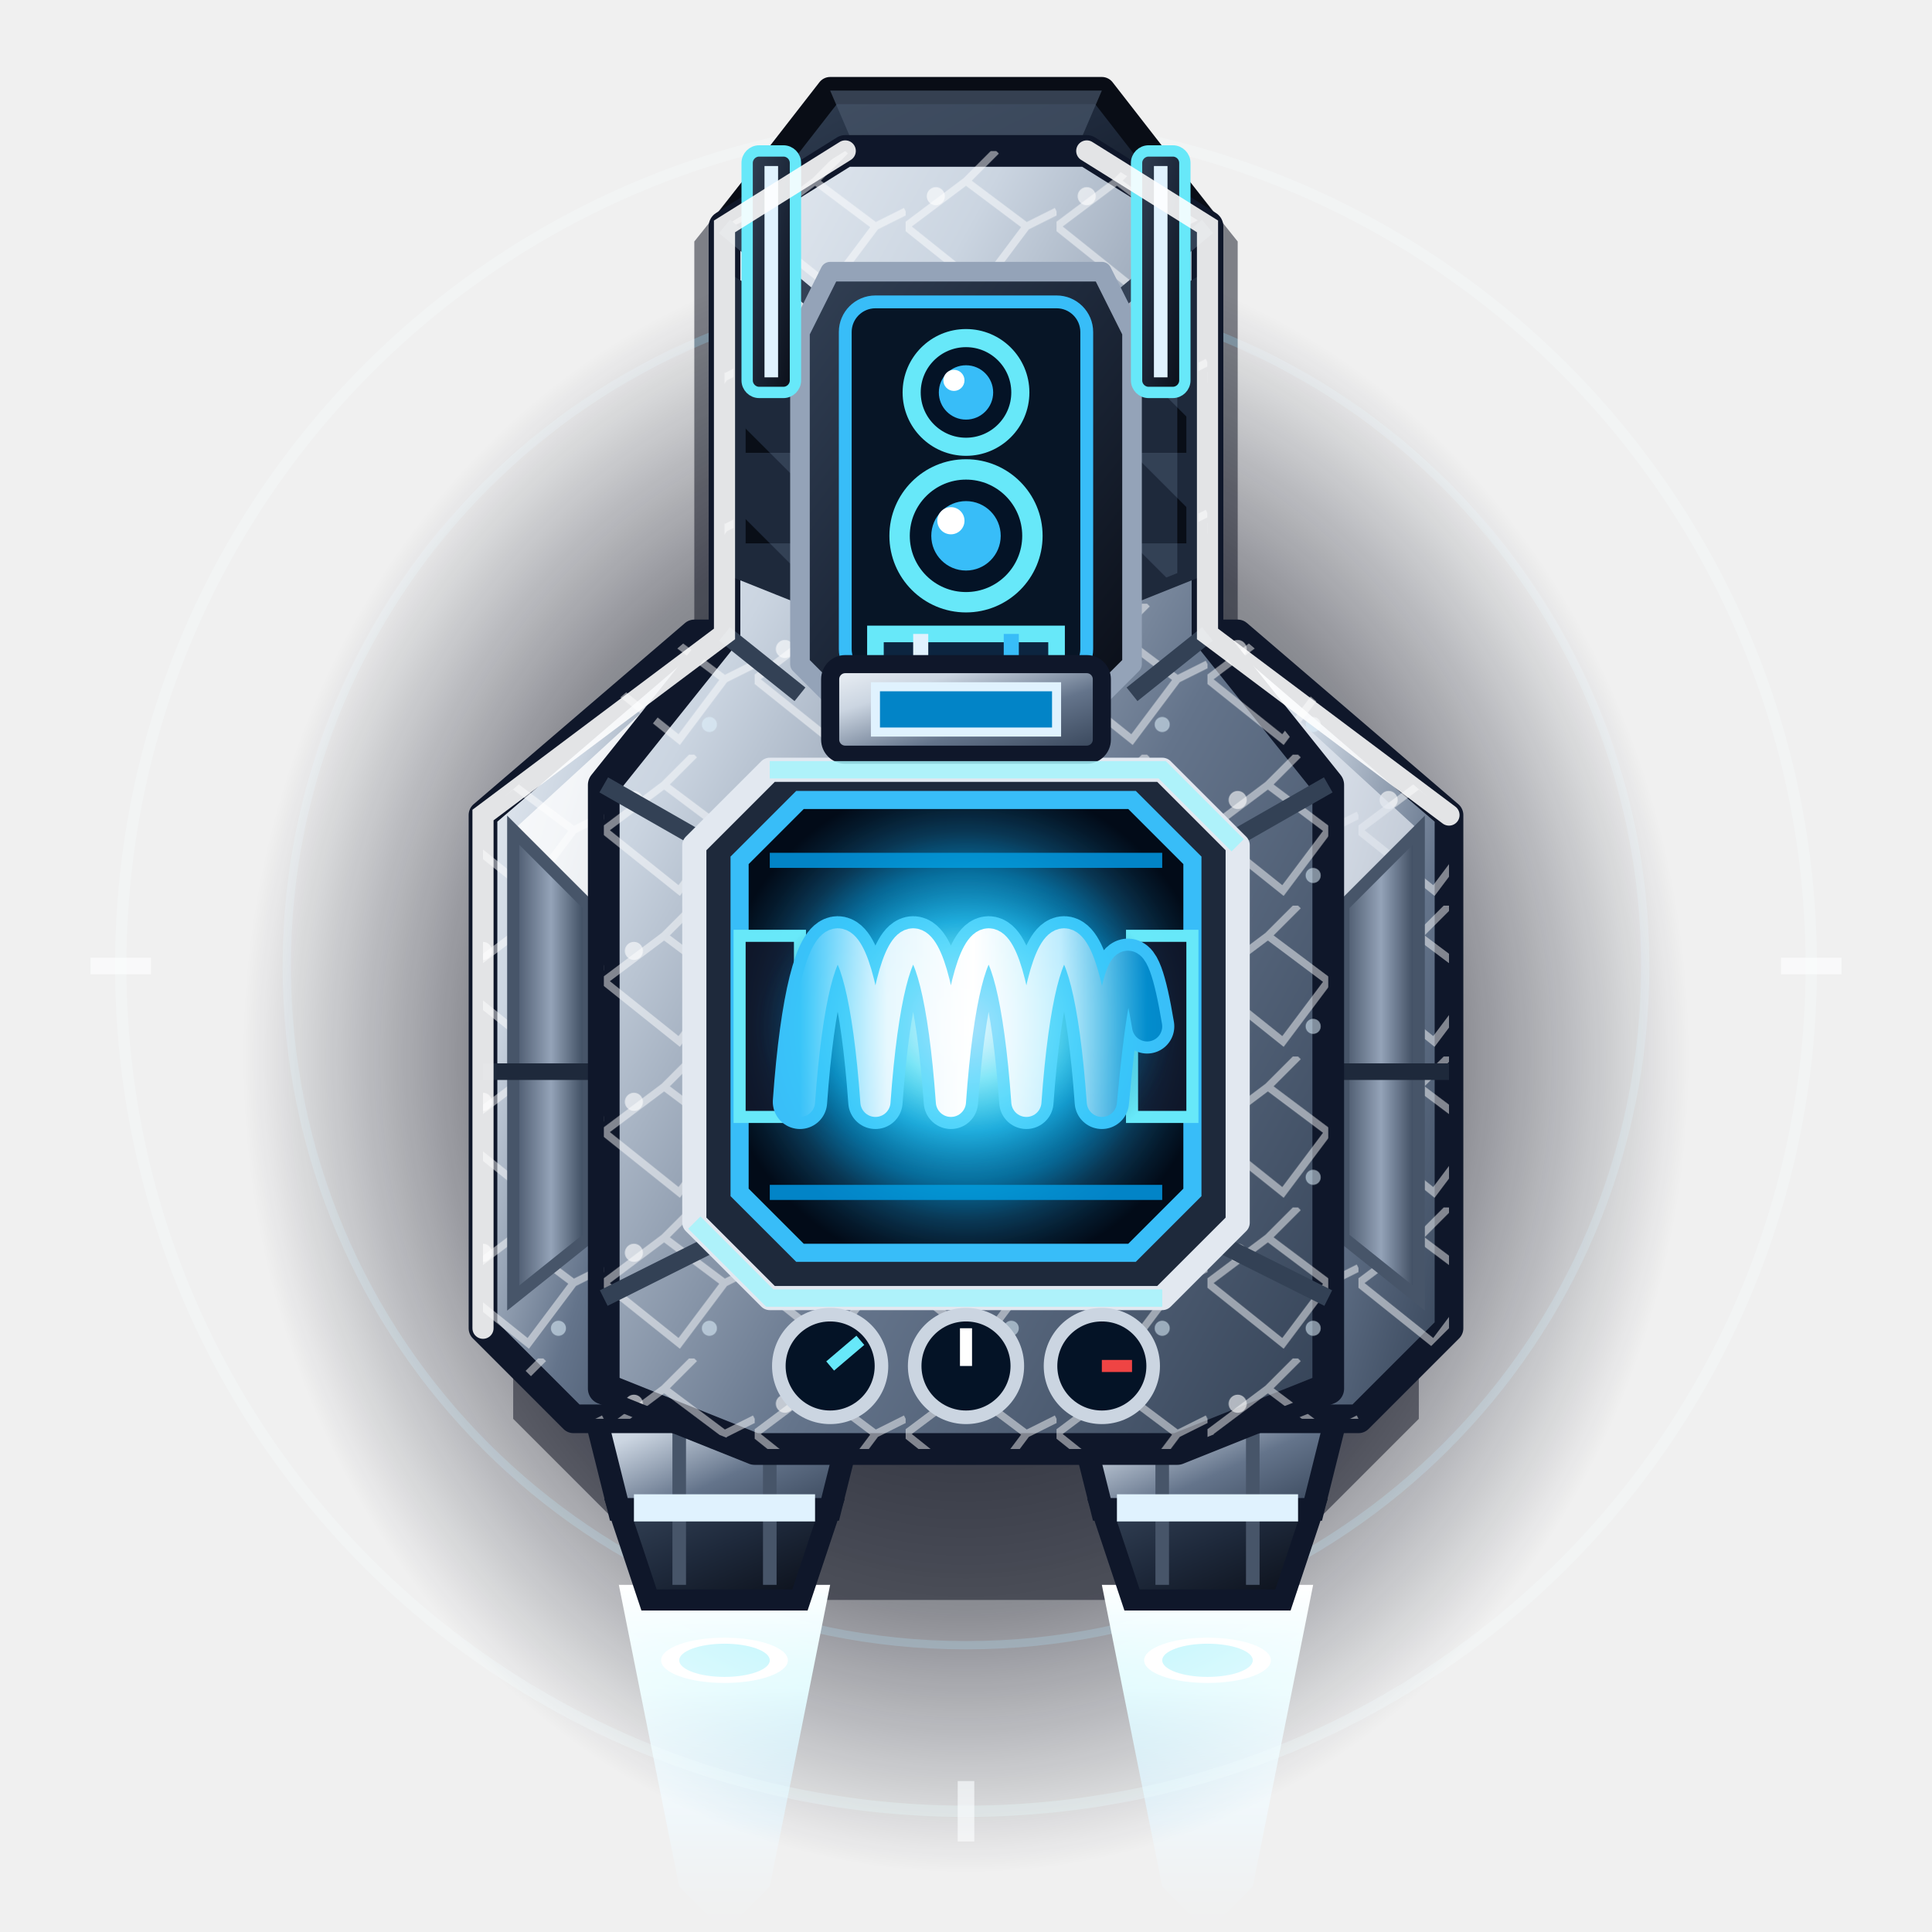
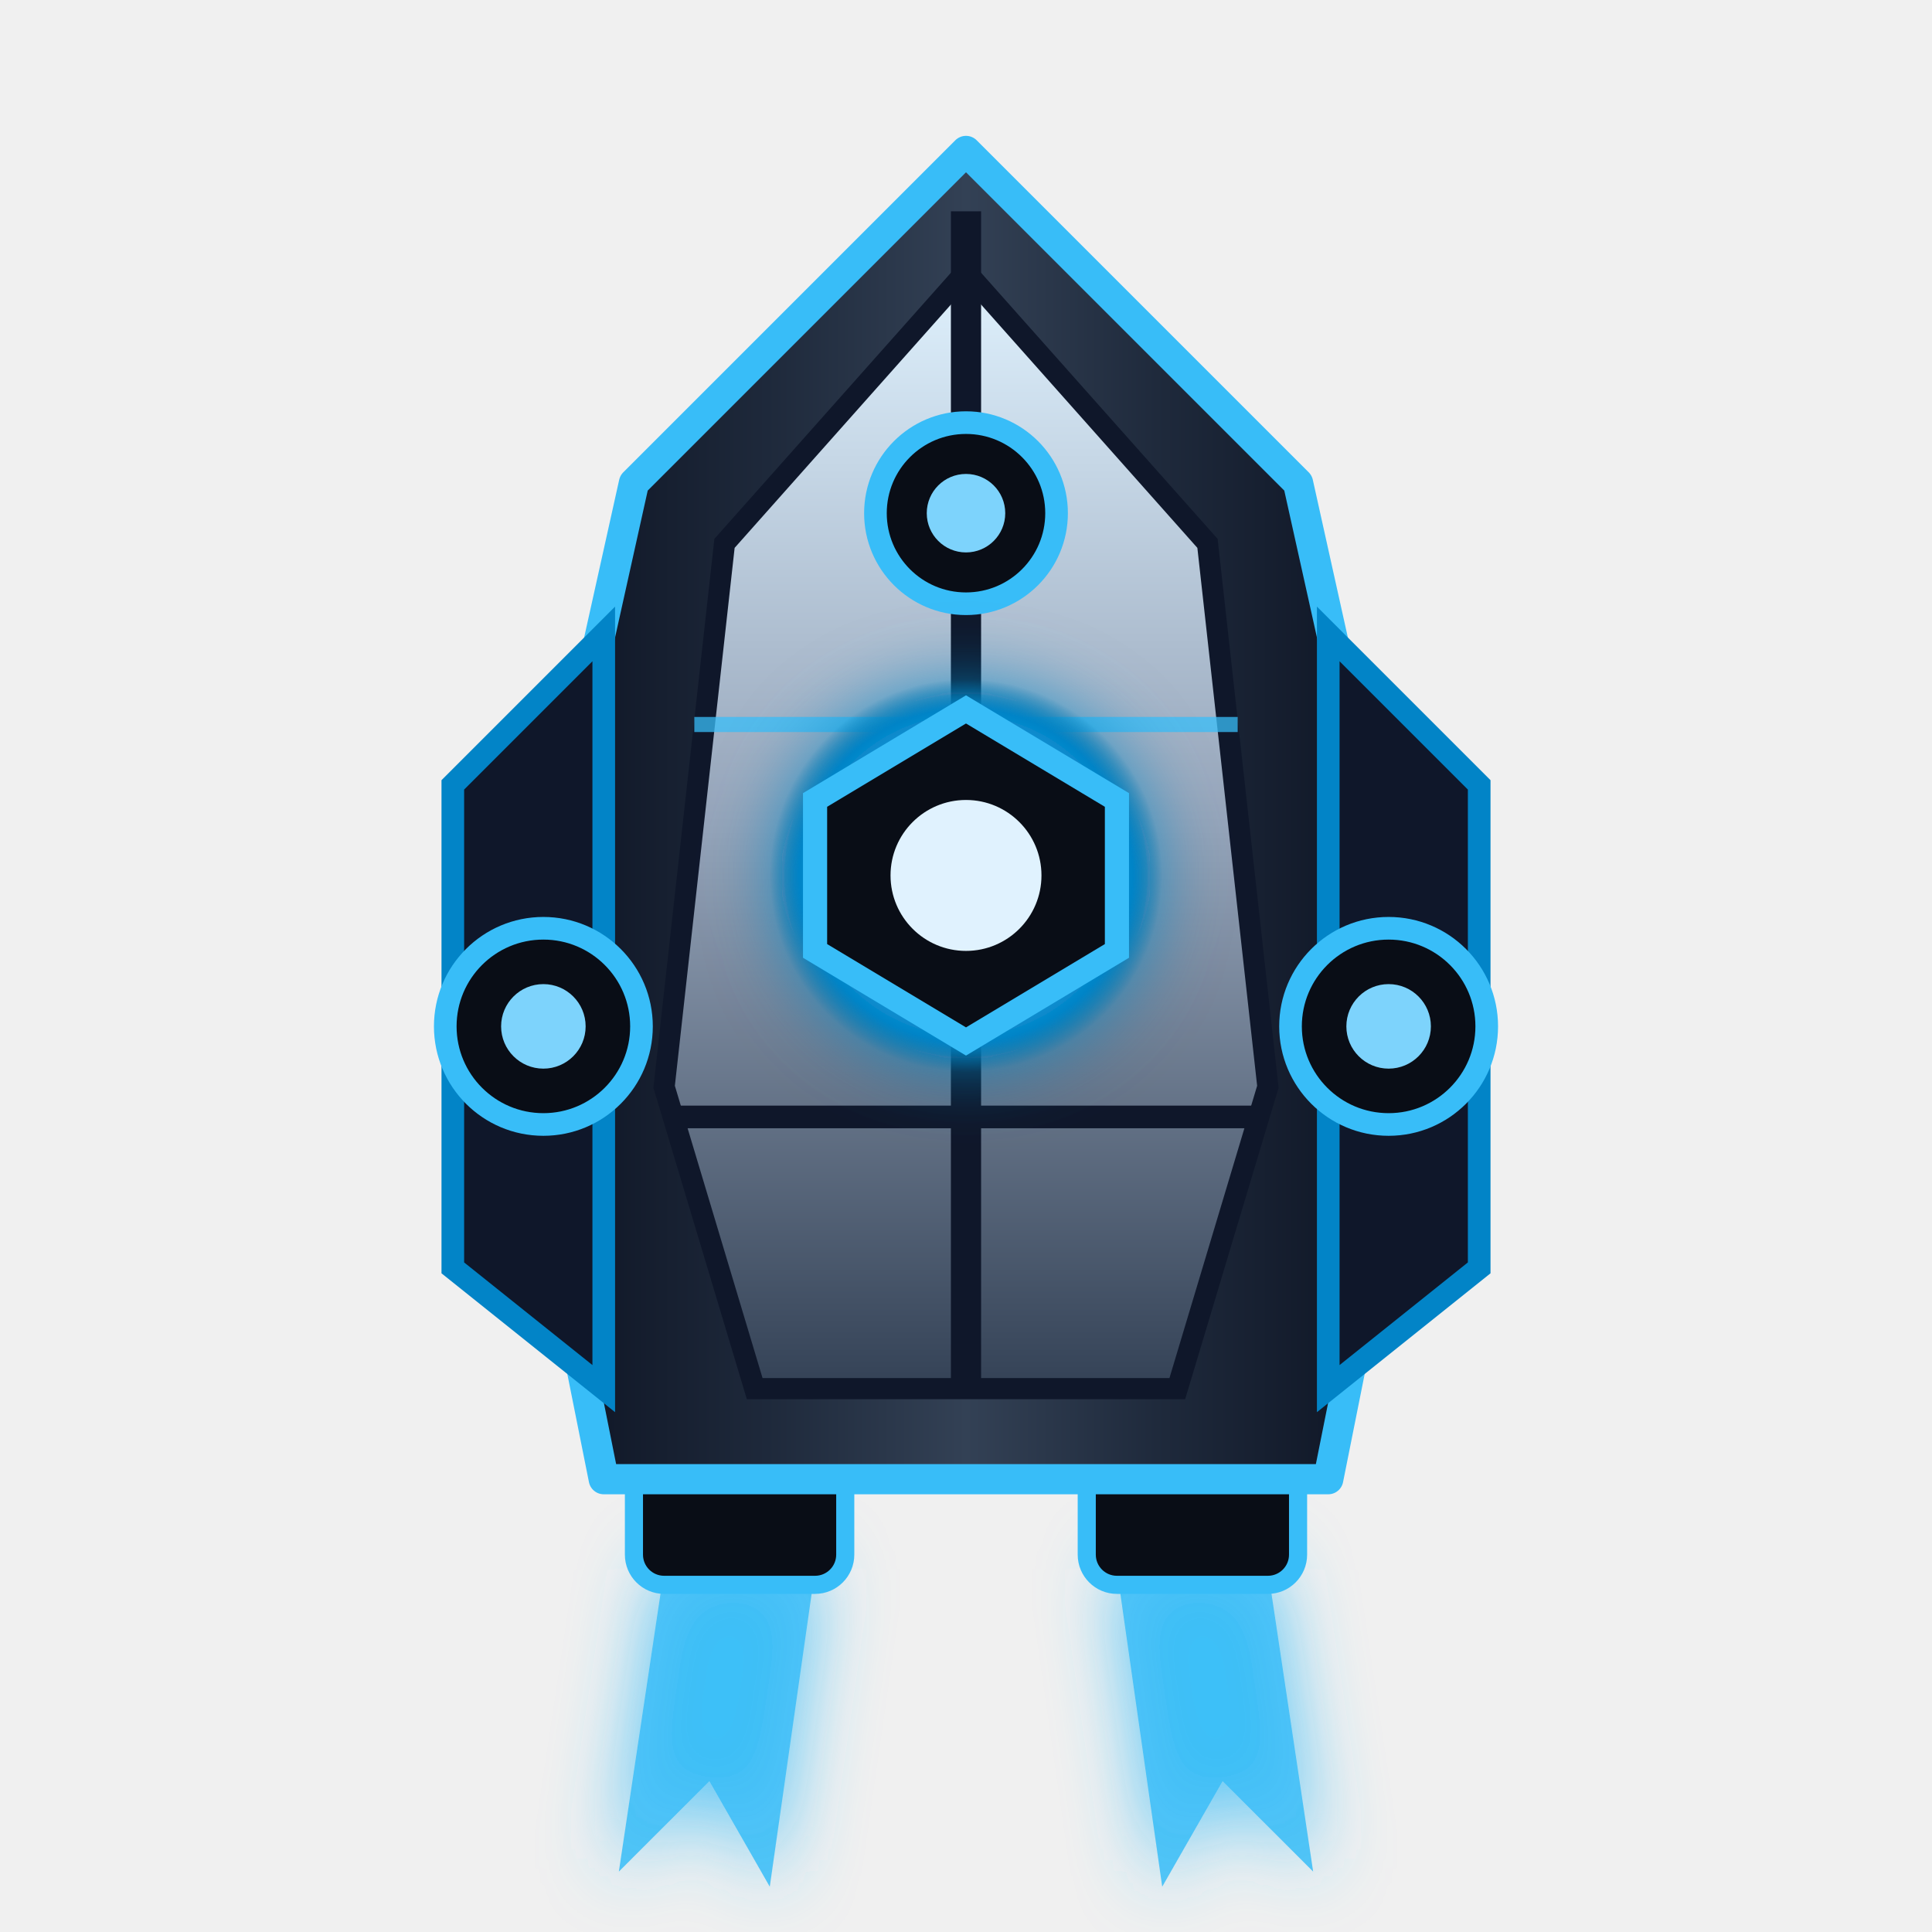
- <svg xmlns="http://www.w3.org/2000/svg" viewBox="0 0 128 128" width="128" height="128" data-rig-id="hull-delta-glacies-rig" data-root-anchor="64,64" data-faction="glacies" data-has-aura="true">
+ <svg xmlns="http://www.w3.org/2000/svg" viewBox="0 0 128 128">
  <defs>
-     <linearGradient id="hdg-frost-armor" x1="0%" y1="0%" x2="100%" y2="100%">
-       <stop offset="0%" stop-color="#f1f5f9" />
-       <stop offset="28%" stop-color="#cbd5e1" />
-       <stop offset="62%" stop-color="#64748b" />
-       <stop offset="100%" stop-color="#334155" />
+     <linearGradient id="gl-delta-hull" x1="0%" y1="0%" x2="100%" y2="0%">
+       <stop offset="0%" stop-color="#0b1120" />
+       <stop offset="28%" stop-color="#1e293b" />
+       <stop offset="50%" stop-color="#334155" />
+       <stop offset="72%" stop-color="#1e293b" />
+       <stop offset="100%" stop-color="#0b1120" />
    </linearGradient>
-     <linearGradient id="hdg-slate-bevel" x1="0%" y1="0%" x2="100%" y2="0%">
-       <stop offset="0%" stop-color="#475569" />
+     <linearGradient id="gl-delta-plate" x1="0%" y1="0%" x2="0%" y2="100%">
+       <stop offset="0%" stop-color="#e0f2fe" />
      <stop offset="50%" stop-color="#94a3b8" />
      <stop offset="100%" stop-color="#334155" />
    </linearGradient>
-     <linearGradient id="hdg-carbon-dark" x1="0%" y1="0%" x2="100%" y2="100%">
-       <stop offset="0%" stop-color="#334155" />
-       <stop offset="45%" stop-color="#1e293b" />
-       <stop offset="100%" stop-color="#090d16" />
-     </linearGradient>
-     <radialGradient id="hdg-sapphire-chamber" cx="50%" cy="50%" r="55%">
-       <stop offset="0%" stop-color="#38bdf8" />
-       <stop offset="42%" stop-color="#0284c7" />
-       <stop offset="78%" stop-color="#082f49" />
-       <stop offset="100%" stop-color="#020b18" />
+     <radialGradient id="gl-delta-core" cx="50%" cy="50%" r="50%">
+       <stop offset="0%" stop-color="#ffffff" />
+       <stop offset="45%" stop-color="#38bdf8" />
+       <stop offset="85%" stop-color="#0284c7" />
+       <stop offset="100%" stop-color="#0369a1" stop-opacity="0" />
    </radialGradient>
-     <linearGradient id="hdg-coil-glow" x1="0%" y1="0%" x2="100%" y2="0%">
-       <stop offset="0%" stop-color="#38bdf8" />
-       <stop offset="25%" stop-color="#e0f2fe" />
-       <stop offset="50%" stop-color="#ffffff" />
-       <stop offset="75%" stop-color="#bae6fd" />
-       <stop offset="100%" stop-color="#0284c7" />
-     </linearGradient>
-     <linearGradient id="hdg-cryo-plume" x1="50%" y1="0%" x2="50%" y2="100%">
-       <stop offset="0%" stop-color="#ffffff" />
-       <stop offset="30%" stop-color="#a5f3fc" />
-       <stop offset="68%" stop-color="#0284c7" stop-opacity="0.88" />
-       <stop offset="100%" stop-color="#082f49" stop-opacity="0" />
-     </linearGradient>
-     <radialGradient id="hdg-cryo-aura" cx="50%" cy="50%" r="50%">
-       <stop offset="0%" stop-color="#ffffff" />
-       <stop offset="35%" stop-color="#67e8f9" stop-opacity="0.9" />
-       <stop offset="70%" stop-color="#0284c7" stop-opacity="0.5" />
-       <stop offset="100%" stop-color="#082f49" stop-opacity="0" />
-     </radialGradient>
-     <radialGradient id="hdg-shadow-grad" cx="50%" cy="50%" r="50%">
-       <stop offset="0%" stop-color="#020617" stop-opacity="0.9" />
-       <stop offset="68%" stop-color="#020617" stop-opacity="0.42" />
-       <stop offset="100%" stop-color="#020617" stop-opacity="0" />
-     </radialGradient>
-     <pattern id="hdg-carbon-weave" width="6" height="6" patternUnits="userSpaceOnUse">
-       <rect width="6" height="6" fill="#0f172a" />
-       <polygon points="0,0 3,0 6,3 6,6 3,6 0,3" fill="#1e293b" />
-       <polygon points="3,0 6,0 6,3" fill="#334155" />
-       <polygon points="0,3 3,6 0,6" fill="#090e17" />
-     </pattern>
-     <pattern id="hdg-frost-rime" width="10" height="10" patternUnits="userSpaceOnUse">
-       <path d="M0,5 L4,2 L8,5 L5,9 Z M4,2 L6,0 M8,5 L10,4" fill="none" stroke="#ffffff" stroke-width="0.5" opacity="0.48" />
-       <circle cx="2" cy="3" r="0.6" fill="#ffffff" opacity="0.6" />
-       <circle cx="7" cy="8" r="0.5" fill="#e0f2fe" opacity="0.55" />
-     </pattern>
+     <filter id="gl-delta-glow" x="-30%" y="-30%" width="160%" height="160%">
+       <feGaussianBlur stdDeviation="2.5" result="b" />
+       <feMerge>
+         <feMergeNode in="b" />
+         <feMergeNode in="SourceGraphic" />
+       </feMerge>
+     </filter>
  </defs>
-   <g id="part-shadow-cast" data-pivot="64,68" data-parent="root" data-z-index="1" data-blend="multiply" style="mix-blend-mode: multiply">
-     <ellipse cx="64" cy="70" rx="48" ry="54" fill="url(#hdg-shadow-grad)" />
-     <polygon points="54,6 74,6 82,16 82,42 94,54 94,94 82,106 46,106 34,94 34,54 46,42 46,16" fill="#020617" opacity="0.48" />
+   <g filter="url(#gl-delta-glow)">
+     <path d="M44 104 L41 124 L47 118 L51 125 L54 104 Z" fill="#38bdf8" opacity="0.85" />
+     <path d="M74 104 L77 125 L81 118 L87 124 L84 104 Z" fill="#38bdf8" opacity="0.85" />
  </g>
-   <g id="part-aura-ring-outer" data-pivot="64,64" data-parent="root" data-z-index="4" data-blend="screen" style="mix-blend-mode: screen">
-     <circle cx="64" cy="64" r="56" fill="none" stroke="#67e8f9" stroke-width="0.75" opacity="0.3" />
-     <path d="M64,6 V10 M122,64 H118 M64,122 V118 M6,64 H10" stroke="#e0f2fe" stroke-width="1.1" opacity="0.65" />
+   <rect x="42" y="96" width="14" height="9" rx="2" fill="#090d16" stroke="#38bdf8" stroke-width="1.2" />
+   <rect x="72" y="96" width="14" height="9" rx="2" fill="#090d16" stroke="#38bdf8" stroke-width="1.2" />
+   <polygon points="64,10 86,32 94,68 88,98 40,98 34,68 42,32" fill="url(#gl-delta-hull)" stroke="#38bdf8" stroke-width="2" stroke-linejoin="round" />
+   <polygon points="40,42 30,52 30,84 40,92" fill="#0f172a" stroke="#0284c7" stroke-width="1.5" />
+   <polygon points="88,42 98,52 98,84 88,92" fill="#0f172a" stroke="#0284c7" stroke-width="1.5" />
+   <polygon points="64,18 80,36 84,72 78,92 50,92 44,72 48,36" fill="url(#gl-delta-plate)" stroke="#0f172a" stroke-width="1.4" />
+   <line x1="64" y1="14" x2="64" y2="92" stroke="#0f172a" stroke-width="2" />
+   <line x1="46" y1="48" x2="82" y2="48" stroke="#38bdf8" stroke-width="1" opacity="0.75" />
+   <line x1="45" y1="74" x2="83" y2="74" stroke="#0f172a" stroke-width="1.5" />
+   <g transform="translate(64, 34)">
+     <circle r="6" fill="#090d16" stroke="#38bdf8" stroke-width="1.5" />
+     <circle r="2.6" fill="#7dd3fc" />
  </g>
-   <g id="part-aura-ring-inner" data-pivot="64,64" data-parent="root" data-z-index="5" data-blend="screen" style="mix-blend-mode: screen">
-     <circle cx="64" cy="64" r="45" fill="none" stroke="#38bdf8" stroke-width="0.55" opacity="0.25" />
+   <g transform="translate(36, 68)">
+     <circle r="6.5" fill="#090d16" stroke="#38bdf8" stroke-width="1.5" />
+     <circle r="2.8" fill="#7dd3fc" />
  </g>
-   <g id="part-plume-boost" data-pivot="64,106" data-parent="part-hull-main-body" data-z-index="10" data-blend="screen" style="mix-blend-mode: screen">
-     <g transform="translate(48,105)">
-       <g>
-         <animateTransform attributeName="transform" type="scale" values="1,0.58; 1.08,1.18; 0.94,0.7; 1.06,1.14; 1,0.58" dur="0.22s" repeatCount="indefinite" />
-         <polygon points="-7,0 7,0 3,20 0,23 -3,20" fill="url(#hdg-cryo-plume)" />
-         <ellipse cx="0" cy="5" rx="4.2" ry="1.5" fill="#ffffff" />
-         <ellipse cx="0" cy="5" rx="3.0" ry="1.1" fill="#67e8f9">
-           <animate attributeName="cy" values="4;19" dur="0.16s" repeatCount="indefinite" />
-           <animate attributeName="opacity" values="0.95;0" dur="0.16s" repeatCount="indefinite" />
-         </ellipse>
-       </g>
-     </g>
-     <g transform="translate(80,105)">
-       <g>
-         <animateTransform attributeName="transform" type="scale" values="1,0.62; 1.1,1.16; 0.92,0.68; 1.08,1.2; 1,0.62" dur="0.24s" repeatCount="indefinite" />
-         <polygon points="-7,0 7,0 3,20 0,23 -3,20" fill="url(#hdg-cryo-plume)" />
-         <ellipse cx="0" cy="5" rx="4.2" ry="1.5" fill="#ffffff" />
-         <ellipse cx="0" cy="5" rx="3.0" ry="1.1" fill="#67e8f9">
-           <animate attributeName="cy" values="4;19" dur="0.18s" repeatCount="indefinite" />
-           <animate attributeName="opacity" values="0.95;0" dur="0.18s" repeatCount="indefinite" />
-         </ellipse>
-       </g>
-     </g>
+   <g transform="translate(92, 68)">
+     <circle r="6.5" fill="#090d16" stroke="#38bdf8" stroke-width="1.5" />
+     <circle r="2.8" fill="#7dd3fc" />
  </g>
-   <g id="part-thruster-pod-L" data-pivot="48,98" data-parent="part-hull-main-body" data-z-index="15" data-blend="normal">
-     <polygon points="39,92 57,92 55,100 41,100" fill="url(#hdg-frost-armor)" stroke="#0f172a" stroke-width="1.5" />
-     <polygon points="41,100 55,100 53,106 43,106" fill="url(#hdg-carbon-dark)" stroke="#0f172a" stroke-width="1.4" />
-     <line x1="45" y1="92" x2="45" y2="105" stroke="#475569" stroke-width="0.9" />
-     <line x1="51" y1="92" x2="51" y2="105" stroke="#475569" stroke-width="0.9" />
-     <rect x="42" y="99" width="12" height="1.8" fill="#e0f2fe" />
-   </g>
-   <g id="part-thruster-pod-R" data-pivot="80,98" data-parent="part-hull-main-body" data-z-index="15" data-blend="normal">
-     <polygon points="71,92 89,92 87,100 73,100" fill="url(#hdg-frost-armor)" stroke="#0f172a" stroke-width="1.5" />
-     <polygon points="73,100 87,100 85,106 75,106" fill="url(#hdg-carbon-dark)" stroke="#0f172a" stroke-width="1.4" />
-     <line x1="77" y1="92" x2="77" y2="105" stroke="#475569" stroke-width="0.9" />
-     <line x1="83" y1="92" x2="83" y2="105" stroke="#475569" stroke-width="0.9" />
-     <rect x="74" y="99" width="12" height="1.8" fill="#e0f2fe" />
-   </g>
-   <g id="part-wing-port-L" data-pivot="40,70" data-parent="part-hull-main-body" data-z-index="20" data-blend="normal">
-     <polygon points="46,42 32,54 32,88 38,94 48,94 48,42" fill="url(#hdg-frost-armor)" stroke="#0f172a" stroke-width="1.9" stroke-linejoin="round" />
-     <polygon points="46,42 32,54 32,88 38,94 48,94 48,42" fill="url(#hdg-frost-rime)" />
-     <polygon points="46,44 34,55 39,60 47,50" fill="#ffffff" opacity="0.78" />
-     <polygon points="34,55 34,86 39,82 39,60" fill="url(#hdg-slate-bevel)" stroke="#475569" stroke-width="0.8" />
-     <line x1="32" y1="71" x2="47" y2="71" stroke="#1e293b" stroke-width="1.1" />
-   </g>
-   <g id="part-wing-starboard-R" data-pivot="88,70" data-parent="part-hull-main-body" data-z-index="20" data-blend="normal">
-     <polygon points="82,42 96,54 96,88 90,94 80,94 80,42" fill="url(#hdg-frost-armor)" stroke="#0f172a" stroke-width="1.9" stroke-linejoin="round" />
-     <polygon points="82,42 96,54 96,88 90,94 80,94 80,42" fill="url(#hdg-frost-rime)" />
-     <polygon points="82,44 94,55 89,60 81,50" fill="#e2e8f0" opacity="0.72" />
-     <polygon points="94,55 94,86 89,82 89,60" fill="url(#hdg-slate-bevel)" stroke="#475569" stroke-width="0.8" />
-     <line x1="96" y1="71" x2="81" y2="71" stroke="#1e293b" stroke-width="1.1" />
-   </g>
-   <g id="part-hull-main-body" data-pivot="64,64" data-parent="root" data-z-index="30" data-blend="normal">
-     <polygon points="55,6 73,6 80,15 80,22 48,22 48,15" fill="url(#hdg-carbon-dark)" stroke="#090d16" stroke-width="1.8" stroke-linejoin="round" />
-     <polygon points="55,6 73,6 70,13 58,13" fill="#475569" opacity="0.7" />
-     <polygon points="48,15 56,10 72,10 80,15 80,42 88,52 88,92 78,96 50,96 40,92 40,52 48,42" fill="url(#hdg-frost-armor)" stroke="#0f172a" stroke-width="2.1" stroke-linejoin="round" />
-     <polygon points="48,15 56,10 72,10 80,15 80,42 88,52 88,92 78,96 50,96 40,92 40,52 48,42" fill="url(#hdg-frost-rime)" />
-     <path d="M48,15 L54,20 H74 L80,15 M48,42 L53,46 M80,42 L75,46 M40,52 L47,56 M88,52 L81,56 M40,86 L48,82 H80 L88,86" fill="none" stroke="#334155" stroke-width="1.15" />
-     <polygon points="49,19 54,22 54,40 49,38" fill="url(#hdg-carbon-weave)" stroke="#1e293b" stroke-width="0.8" />
-     <polygon points="79,19 74,22 74,40 79,38" fill="url(#hdg-carbon-weave)" stroke="#1e293b" stroke-width="0.8" />
-     <polygon points="55,18 73,18 75,22 75,44 72,47 56,47 53,44 53,22" fill="url(#hdg-carbon-dark)" stroke="#94a3b8" stroke-width="1.3" stroke-linejoin="round" />
-     <rect x="56" y="20" width="16" height="25" rx="2" fill="#071526" stroke="#38bdf8" stroke-width="0.85" />
-     <circle cx="64" cy="26" r="3.6" fill="#041326" stroke="#67e8f9" stroke-width="1.2" />
-     <circle cx="64" cy="26" r="1.8" fill="#38bdf8" />
-     <circle cx="63.2" cy="25.2" r="0.7" fill="#ffffff" />
-     <circle cx="64" cy="35.5" r="4.4" fill="#041326" stroke="#67e8f9" stroke-width="1.35" />
-     <circle cx="64" cy="35.5" r="2.3" fill="#38bdf8" />
-     <circle cx="63" cy="34.5" r="0.9" fill="#ffffff" />
-     <rect x="58" y="42" width="12" height="11" fill="#0c2540" stroke="#67e8f9" stroke-width="1.1" />
-     <line x1="61" y1="42" x2="61" y2="53" stroke="#e0f2fe" stroke-width="1.0" />
-     <line x1="67" y1="42" x2="67" y2="53" stroke="#38bdf8" stroke-width="1.0" />
-     <polygon points="51,51 77,51 82,56 82,81 77,86 51,86 46,81 46,56" fill="#1e293b" stroke="#e2e8f0" stroke-width="1.6" stroke-linejoin="round" />
-     <polygon points="53,53 75,53 79,57 79,79 75,83 53,83 49,79 49,57" fill="url(#hdg-sapphire-chamber)" stroke="#38bdf8" stroke-width="1.2" />
-     <rect x="49" y="62" width="4" height="12" fill="#0f172a" stroke="#67e8f9" stroke-width="0.8" />
-     <rect x="75" y="62" width="4" height="12" fill="#0f172a" stroke="#67e8f9" stroke-width="0.8" />
-     <line x1="51" y1="57" x2="77" y2="57" stroke="#0284c7" stroke-width="1.0" />
-     <line x1="51" y1="79" x2="77" y2="79" stroke="#0284c7" stroke-width="1.0" />
-     <ellipse cx="64" cy="68" rx="14" ry="10" fill="url(#hdg-cryo-aura)" opacity="0.75" />
-     <path d="M53,73 C54,59 57,59 58,73 C59,59 62,59 63,73 C64,59 67,59 68,73 C69,59 72,59 73,73 C74,62 75,62 76,68" fill="none" stroke="#38bdf8" stroke-width="3.6" stroke-linecap="round" stroke-linejoin="round" />
-     <path d="M53,73 C54,59 57,59 58,73 C59,59 62,59 63,73 C64,59 67,59 68,73 C69,59 72,59 73,73 C74,62 75,62 76,68" fill="none" stroke="url(#hdg-coil-glow)" stroke-width="2.0" stroke-linecap="round" stroke-linejoin="round" />
-     <circle cx="55" cy="90.5" r="3.4" fill="#041326" stroke="#cbd5e1" stroke-width="0.9" />
-     <line x1="55" y1="90.5" x2="57" y2="88.8" stroke="#67e8f9" stroke-width="0.8" />
-     <circle cx="64" cy="90.5" r="3.4" fill="#041326" stroke="#cbd5e1" stroke-width="0.9" />
-     <line x1="64" y1="90.5" x2="64" y2="88" stroke="#ffffff" stroke-width="0.8" />
-     <circle cx="73" cy="90.5" r="3.4" fill="#041326" stroke="#cbd5e1" stroke-width="0.9" />
-     <line x1="73" y1="90.5" x2="75" y2="90.5" stroke="#ef4444" stroke-width="0.8" />
-   </g>
-   <g id="part-barrel-tube-L" data-pivot="54,26" data-parent="part-turret-housing" data-z-index="38" data-blend="normal">
-     <rect x="49.5" y="10" width="3.2" height="16" rx="0.8" fill="url(#hdg-carbon-dark)" stroke="#67e8f9" stroke-width="0.75" />
-     <line x1="51.1" y1="11" x2="51.1" y2="25" stroke="#e0f2fe" stroke-width="0.9" />
-   </g>
-   <g id="part-barrel-tube-R" data-pivot="74,26" data-parent="part-turret-housing" data-z-index="38" data-blend="normal">
-     <rect x="75.3" y="10" width="3.2" height="16" rx="0.8" fill="url(#hdg-carbon-dark)" stroke="#67e8f9" stroke-width="0.75" />
-     <line x1="76.9" y1="11" x2="76.9" y2="25" stroke="#e0f2fe" stroke-width="0.9" />
-   </g>
-   <g id="part-turret-housing" data-pivot="64,47" data-parent="part-hull-main-body" data-z-index="40" data-blend="normal">
-     <rect x="55" y="44" width="18" height="6" rx="1" fill="url(#hdg-frost-armor)" stroke="#0f172a" stroke-width="1.2" />
-     <rect x="58" y="45.5" width="12" height="3" fill="#0284c7" stroke="#e0f2fe" stroke-width="0.6" />
-   </g>
-   <g id="part-light-rim-hull" data-pivot="64,64" data-parent="part-hull-main-body" data-z-index="45" data-blend="plus-lighter" style="mix-blend-mode: plus-lighter">
-     <path d="M56,10 L48,15 V42 L32,54 V88 M72,10 L80,15 V42 L96,54" fill="none" stroke="#ffffff" stroke-width="1.4" stroke-linecap="round" opacity="0.88" />
-     <path d="M51,51 H77 L82,56 M46,81 L51,86 H77" fill="none" stroke="#a5f3fc" stroke-width="1.15" opacity="0.85" />
-   </g>
-   <g id="part-aura-corona-top" data-pivot="64,64" data-parent="root" data-z-index="65" data-blend="screen" style="mix-blend-mode: screen">
-     <circle cx="64" cy="68" r="15" fill="url(#hdg-cryo-aura)" opacity="0.55" />
-   </g>
+   <circle cx="64" cy="58" r="13" fill="url(#gl-delta-core)" filter="url(#gl-delta-glow)" />
+   <polygon points="64,47 74,53 74,63 64,69 54,63 54,53" fill="#090d16" stroke="#38bdf8" stroke-width="1.6" />
+   <circle cx="64" cy="58" r="5" fill="#e0f2fe" />
</svg>
